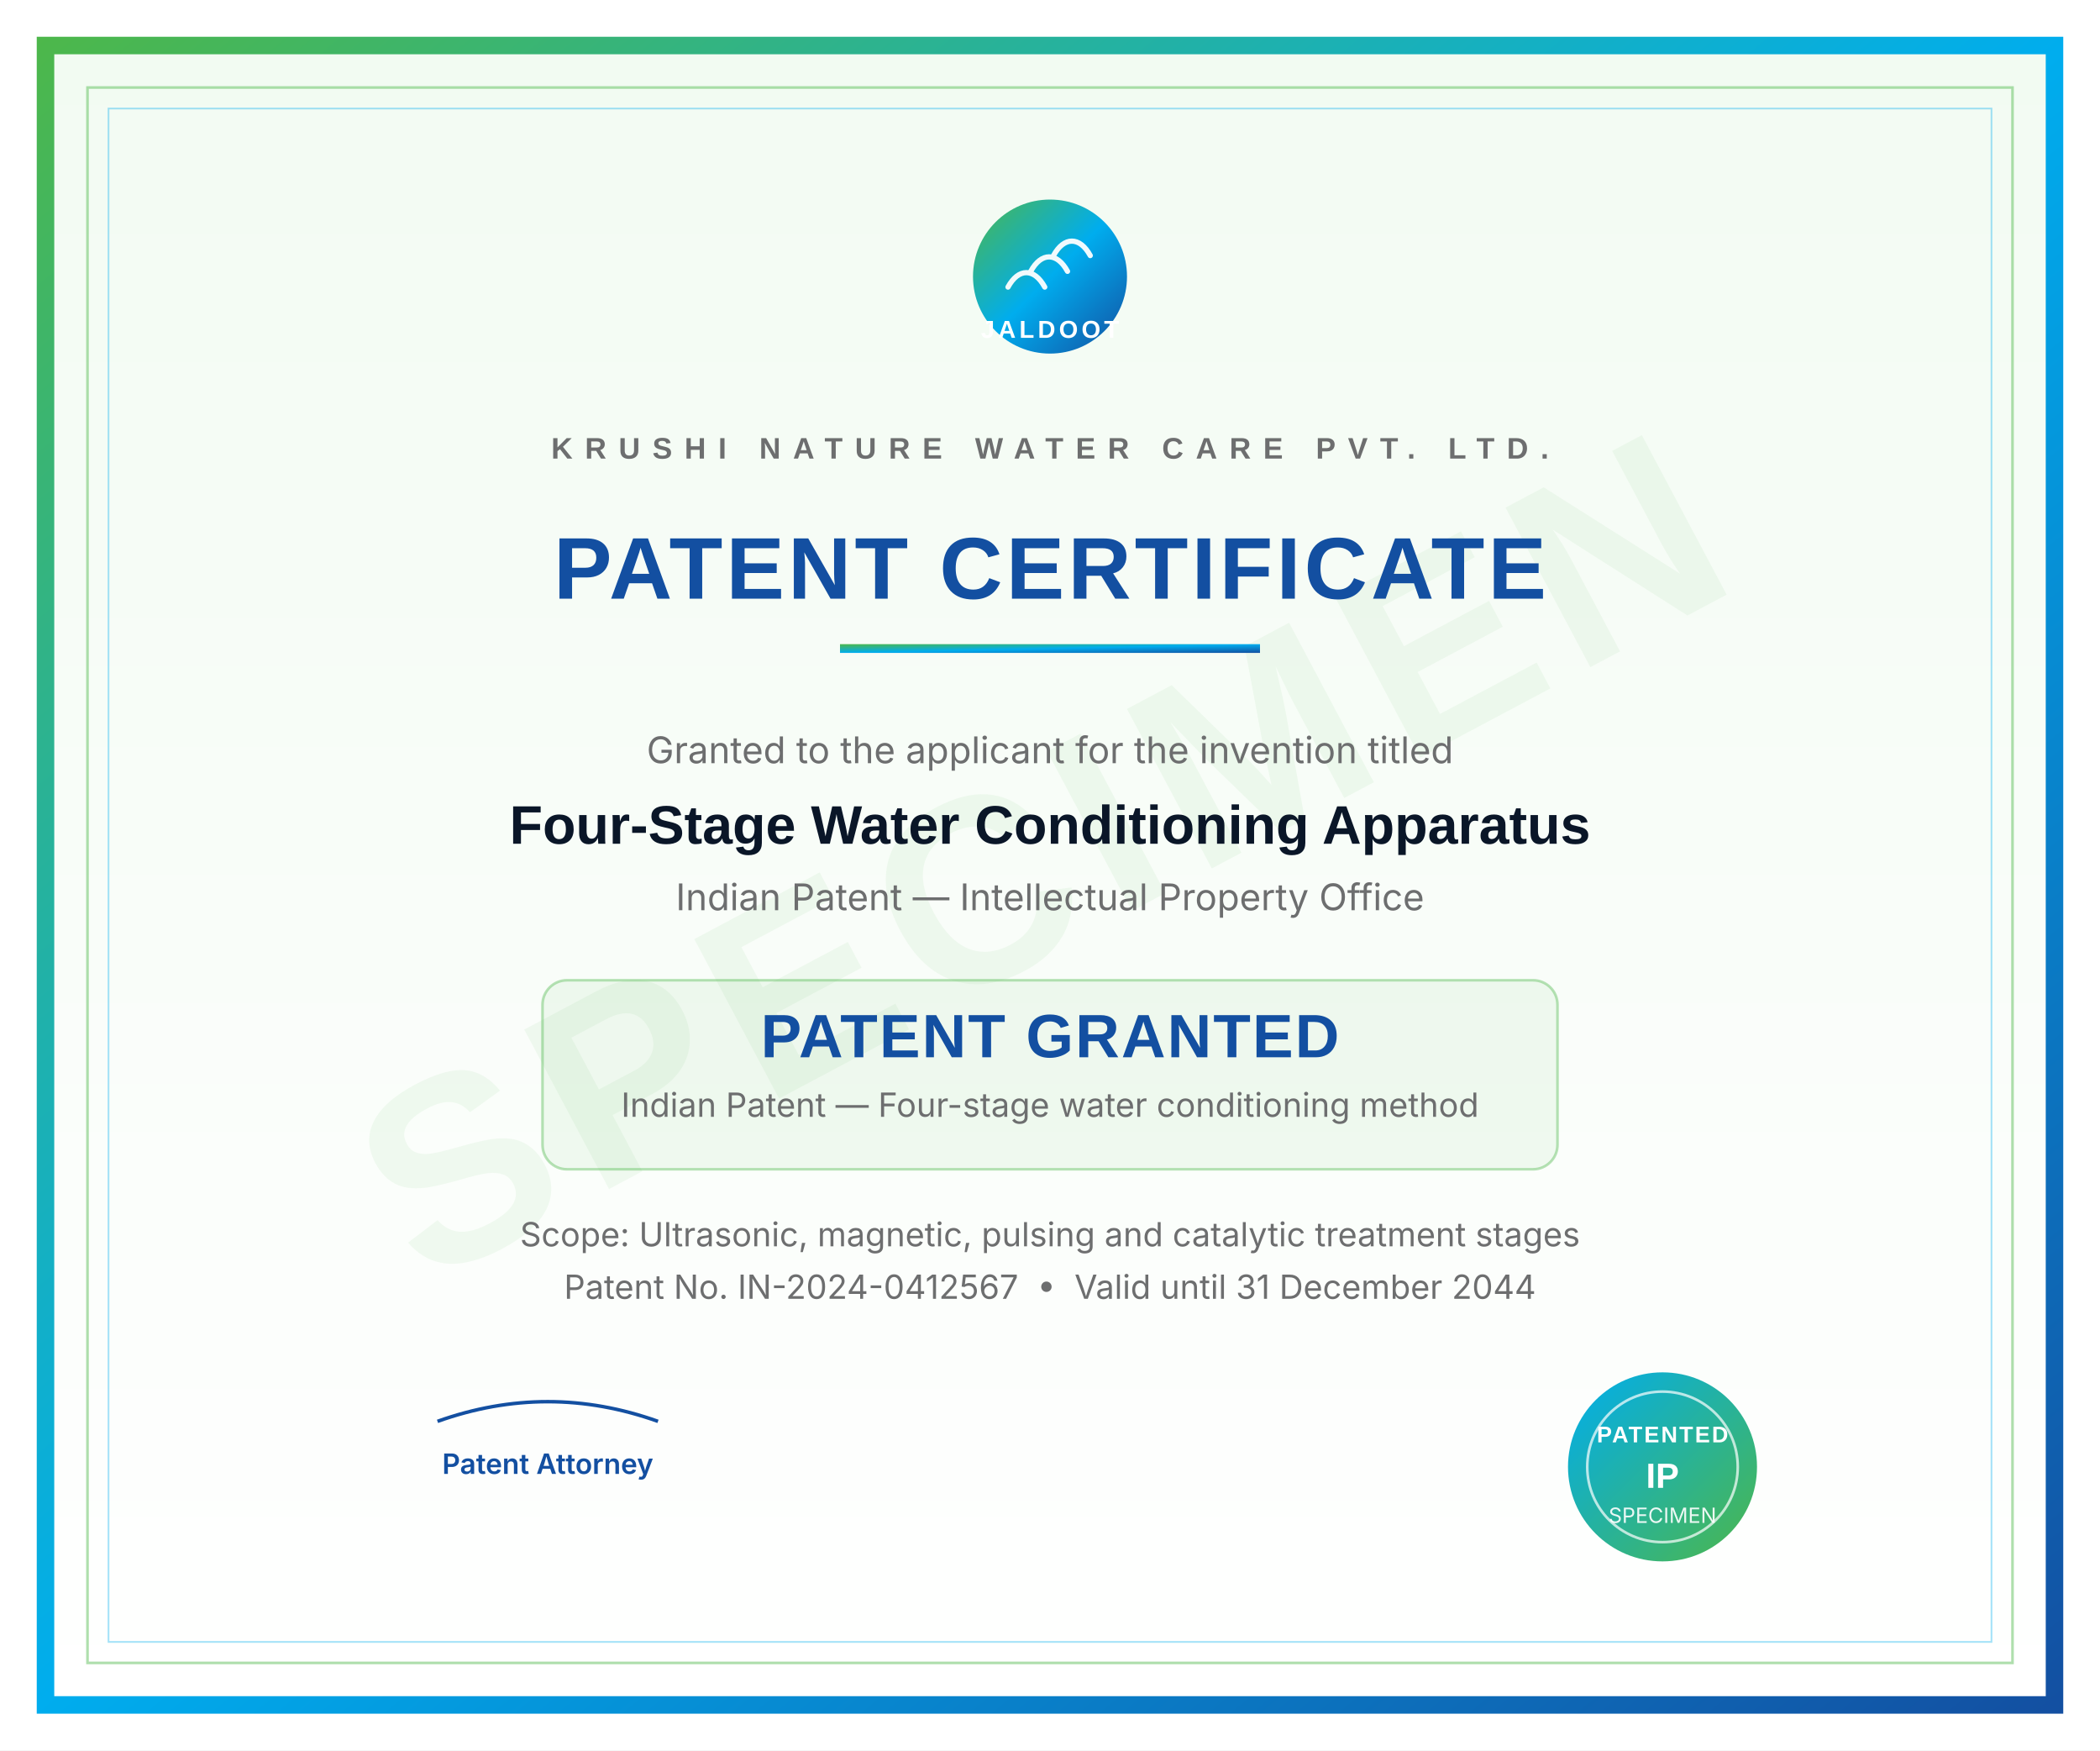
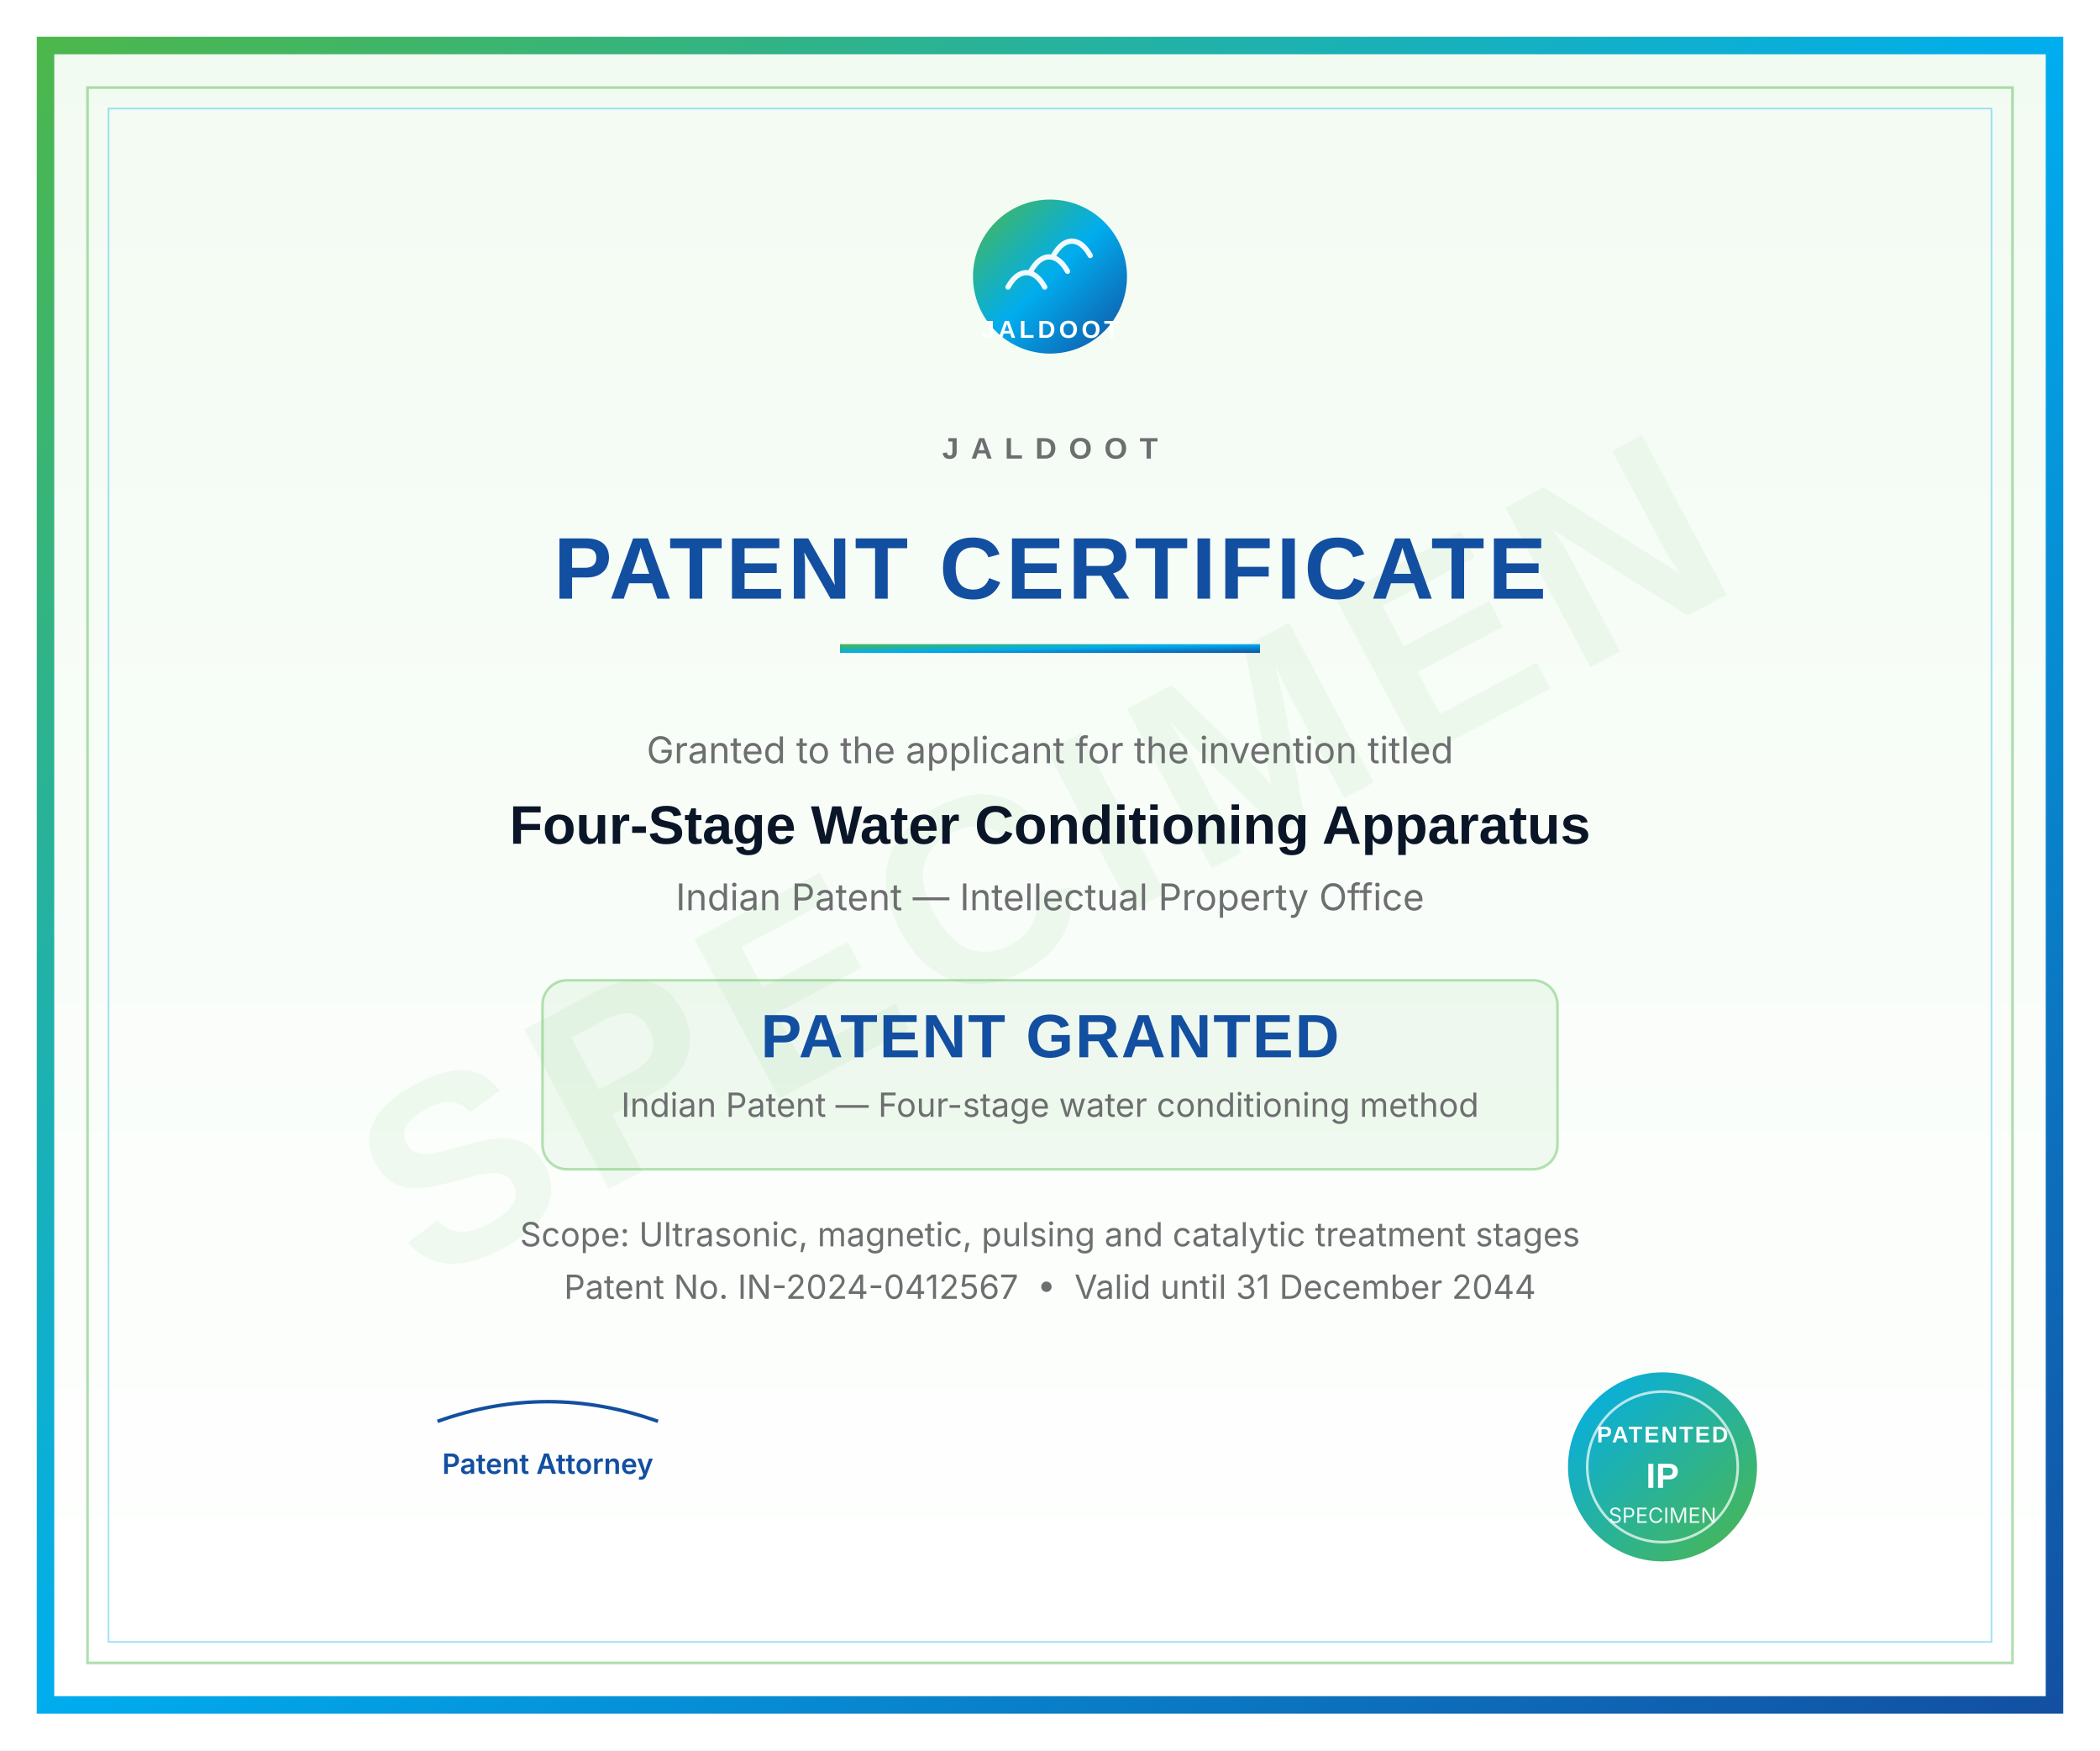
- <svg xmlns="http://www.w3.org/2000/svg" viewBox="0 0 1200 1000" width="1200" height="1000" role="img" aria-label="Indian patent certificate for the four-stage water conditioning apparatus invented by Krushi Nature Water Care">
+ <svg xmlns="http://www.w3.org/2000/svg" viewBox="0 0 1200 1000" width="1200" height="1000" role="img" aria-label="Indian patent certificate for the four-stage water conditioning apparatus invented by Jaldoot">
  <defs>
    <linearGradient id="frame" x1="0" y1="0" x2="1" y2="1">
      <stop offset="0" stop-color="#4DB74A" />
      <stop offset="0.5" stop-color="#00ADEE" />
      <stop offset="1" stop-color="#134FA1" />
    </linearGradient>
    <linearGradient id="wash" x1="0" y1="0" x2="0" y2="1">
      <stop offset="0" stop-color="#F2FBF2" />
      <stop offset="1" stop-color="#FFFFFF" />
    </linearGradient>
    <linearGradient id="sealFill" x1="0" y1="0" x2="1" y2="1">
      <stop offset="0" stop-color="#00ADEE" />
      <stop offset="1" stop-color="#4DB74A" />
    </linearGradient>
  </defs>
  <rect width="1200" height="1000" fill="#FFFFFF" />
  <rect x="26" y="26" width="1148" height="948" fill="url(#wash)" />
  <rect x="26" y="26" width="1148" height="948" fill="none" stroke="url(#frame)" stroke-width="10" />
  <rect x="50" y="50" width="1100" height="900" fill="none" stroke="#4DB74A" stroke-width="1.5" opacity="0.45" />
  <rect x="62" y="62" width="1076" height="876" fill="none" stroke="#00ADEE" stroke-width="1" opacity="0.35" />
  <g opacity="0.07" transform="rotate(-28 600 500)">
    <text x="600" y="540" font-family="Poppins, Segoe UI, Arial, sans-serif" font-size="150" font-weight="700" fill="#4DB74A" text-anchor="middle" letter-spacing="10">SPECIMEN</text>
  </g>
  <g transform="translate(600 158)">
    <circle r="44" fill="url(#frame)" />
    <g stroke="#FFFFFF" stroke-width="3" stroke-linecap="round" fill="none" opacity="0.94">
      <path d="M-24 6c6-11 15-11 21 0" />
      <path d="M-11 -3c6-11 15-11 21 0" />
      <path d="M2 -12c6-11 15-11 21 0" />
    </g>
    <text y="35" font-family="Poppins, Segoe UI, Arial, sans-serif" font-size="14" font-weight="700" fill="#FFFFFF" text-anchor="middle" letter-spacing="2">JALDOOT</text>
  </g>
-   <text x="600" y="262" font-family="Poppins, Segoe UI, Arial, sans-serif" font-size="17" font-weight="600" fill="#6D6E6F" text-anchor="middle" letter-spacing="7">KRUSHI NATURE WATER CARE PVT. LTD.</text>
+   <text x="600" y="262" font-family="Poppins, Segoe UI, Arial, sans-serif" font-size="17" font-weight="600" fill="#6D6E6F" text-anchor="middle" letter-spacing="7">JALDOOT</text>
  <text x="600" y="342" font-family="Poppins, Segoe UI, Arial, sans-serif" font-size="50" font-weight="700" fill="#134FA1" text-anchor="middle" letter-spacing="2">PATENT CERTIFICATE</text>
  <rect x="480" y="368" width="240" height="5" fill="url(#frame)" />
  <text x="600" y="436" font-family="Inter, Segoe UI, Arial, sans-serif" font-size="21" fill="#6D6E6F" text-anchor="middle">Granted to the applicant for the invention titled</text>
  <text x="600" y="482" font-family="Poppins, Segoe UI, Arial, sans-serif" font-size="31" font-weight="700" fill="#0A1628" text-anchor="middle">Four-Stage Water Conditioning Apparatus</text>
  <text x="600" y="520" font-family="Inter, Segoe UI, Arial, sans-serif" font-size="21" fill="#6D6E6F" text-anchor="middle">Indian Patent — Intellectual Property Office</text>
  <rect x="310" y="560" width="580" height="108" rx="14" fill="#4DB74A" opacity="0.07" />
  <rect x="310" y="560" width="580" height="108" rx="14" fill="none" stroke="#4DB74A" stroke-width="1.5" opacity="0.4" />
  <text x="600" y="604" font-family="Poppins, Segoe UI, Arial, sans-serif" font-size="35" font-weight="700" fill="#134FA1" text-anchor="middle" letter-spacing="1">PATENT GRANTED</text>
  <text x="600" y="638" font-family="Inter, Segoe UI, Arial, sans-serif" font-size="19" fill="#6D6E6F" text-anchor="middle">Indian Patent — Four-stage water conditioning method</text>
  <text x="600" y="712" font-family="Inter, Segoe UI, Arial, sans-serif" font-size="19" fill="#6D6E6F" text-anchor="middle">Scope: Ultrasonic, magnetic, pulsing and catalytic treatment stages</text>
  <text x="600" y="742" font-family="Inter, Segoe UI, Arial, sans-serif" font-size="19" fill="#6D6E6F" text-anchor="middle">Patent No. IN-2024-0412567  •  Valid until 31 December 2044</text>
  <g transform="translate(250 812)">
    <path d="M0 0c42-15 84-15 126 0" fill="none" stroke="#134FA1" stroke-width="2" />
    <text x="63" y="30" font-family="Inter, Segoe UI, Arial, sans-serif" font-size="16" font-weight="600" fill="#134FA1" text-anchor="middle">Patent Attorney</text>
  </g>
  <g transform="translate(950 838)">
    <circle r="54" fill="url(#sealFill)" />
    <circle r="43" fill="none" stroke="#FFFFFF" stroke-width="1.5" opacity="0.7" />
    <text y="-14" font-family="Poppins, Segoe UI, Arial, sans-serif" font-size="13" font-weight="700" fill="#FFFFFF" text-anchor="middle" letter-spacing="1">PATENTED</text>
    <text y="12" font-family="Poppins, Segoe UI, Arial, sans-serif" font-size="20" font-weight="700" fill="#FFFFFF" text-anchor="middle">IP</text>
    <text y="32" font-family="Inter, Segoe UI, Arial, sans-serif" font-size="12" fill="#FFFFFF" text-anchor="middle" opacity="0.9">SPECIMEN</text>
  </g>
</svg>
